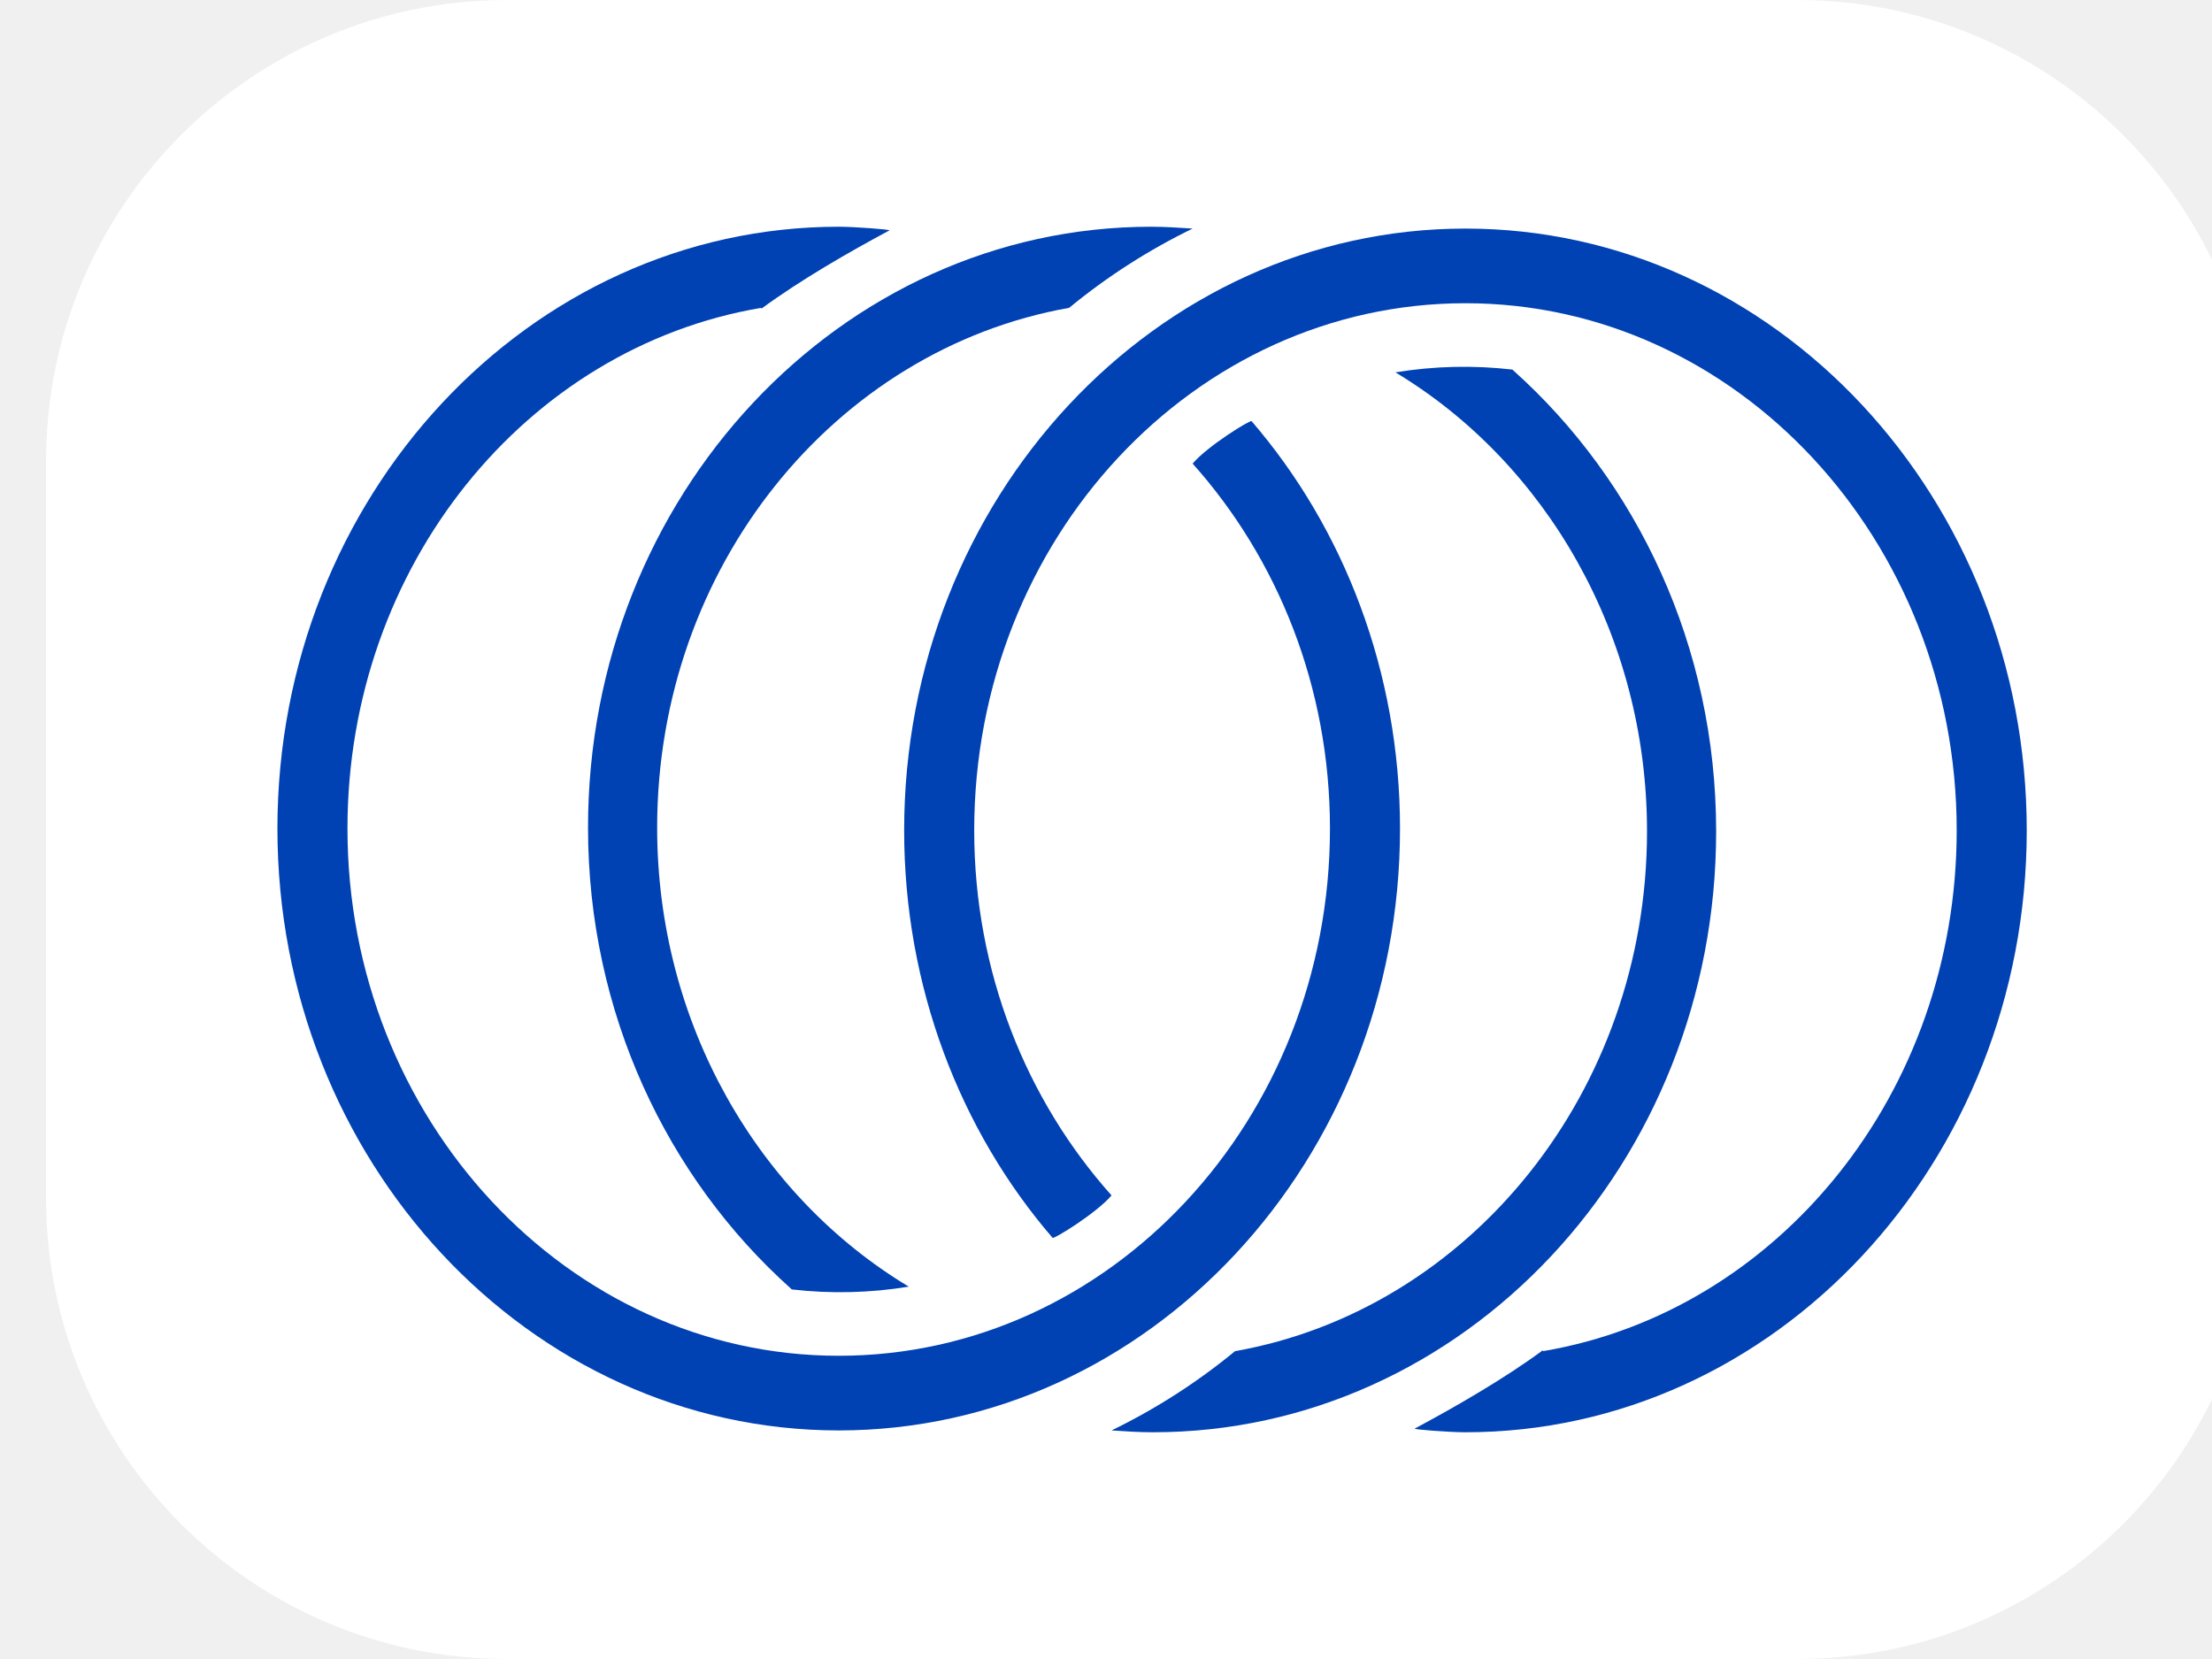
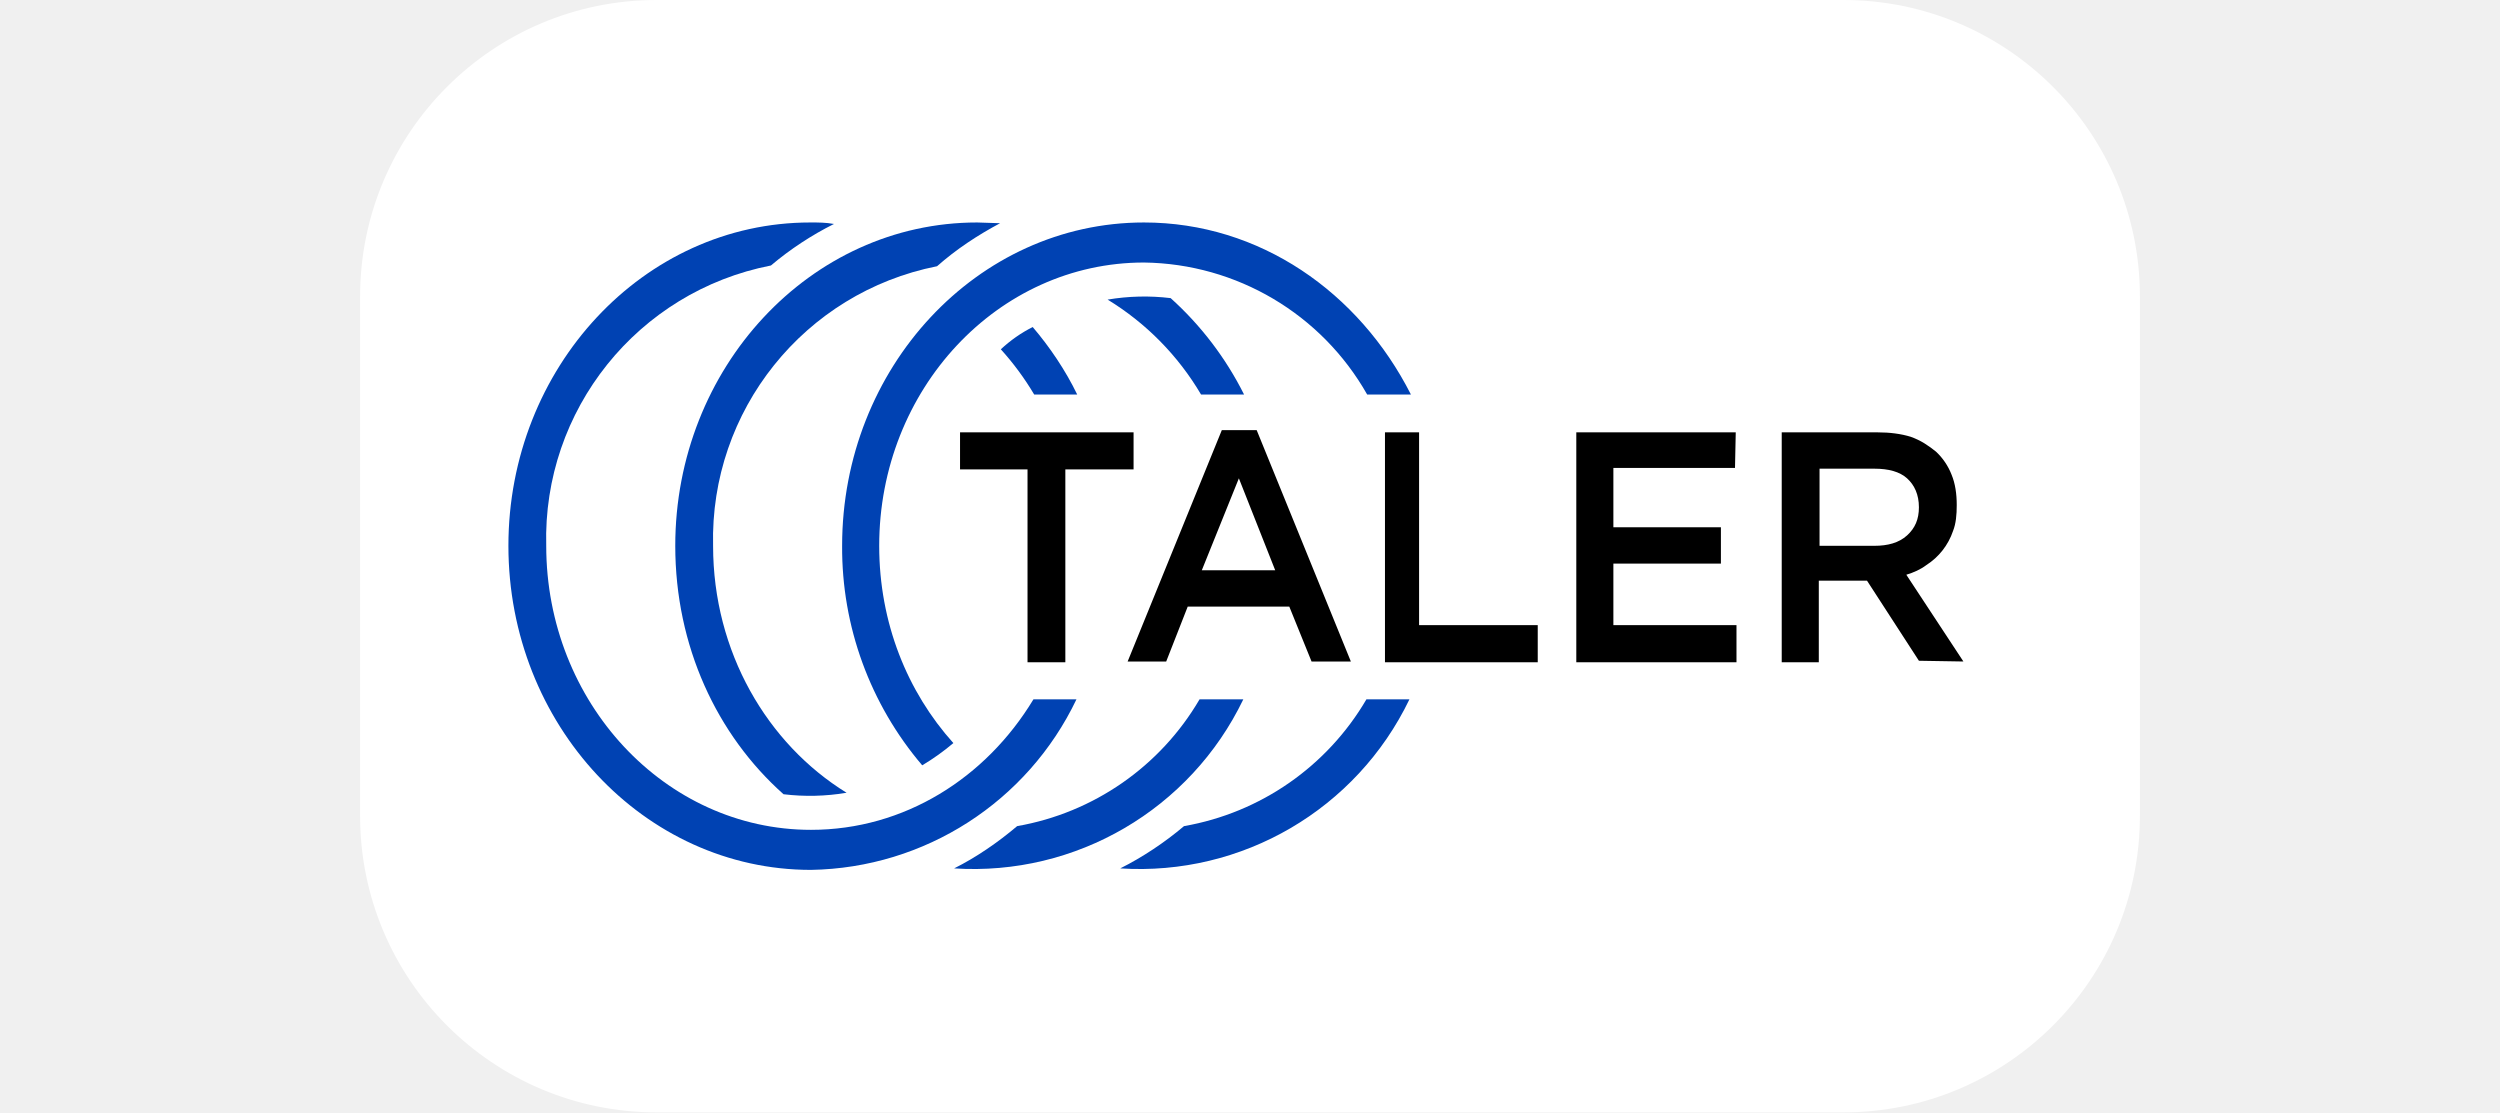
- <svg xmlns="http://www.w3.org/2000/svg" viewBox="-20 20 240 180">
-   <rect x="-15" y="20" width="240" height="180" rx="50" ry="50" fill="white" />
-   <g id="aa" style="fill:#0042b3;fill-rule:evenodd">
-     <path d="M62.6 53.4 c-25.5 4.3-44.9 28-44.9 56.5 0 31.5 23.9 57.2 53.3 57.2 s53.3-25.6 53.3-57.2 c0-15.4-5.7-29.3-14.9-39.6 c1.6-1.9 6.3-4.8 6.4-4.6 10 11.6 16.1 27.2 16.1 44.2 0 36-27.3 65.3-60.9 65.3-33.6 0-60.9-29.3-60.9-65.3 s27.3-65.3 60.9-65.3 c1.7 0 5.7.3 5.5.4-4.3 2.3-9.7 5.4-13.9 8.5" />
-     <path d="M65.8 159.8 c-13.4-12-22-29.9-22-50 0-36 27.4-65.2 61.1-65.2 1.5 0 3 .1 4.5.2 a67.6 67.6 0 0 0-13.4 8.6 c-25.4 4.5-44.7 28.1-44.7 56.4 0 21.3 11 40 27.3 49.8 a45.9 45.9 0 0 1-12.7.3z" />
+ <svg xmlns="http://www.w3.org/2000/svg" width="196.2" height="87.3" viewBox="-25 -30 250 150">
+   <rect x="-20" y="-30" width="240" height="150" rx="40" ry="40" fill="white" />
+   <g fill="#0042b3" fill-rule="evenodd" stroke-width="0.3" id="g3" transform="translate(-1,-1.1)">
+     <path d="m 86.7,1.1 c 15.6,0 29,9.4 36,23.2 h -5.9 A 35.1,35.1 0 0 0 86.7,6.5 C 67,6.5 51,23.6 51,44.7 c 0,10.4 3.8,19.7 10,26.6 a 31.4,31.4 0 0 1 -4.2,3 A 45.2,45.2 0 0 1 46,44.7 C 46,20.7 64.2,1.1 86.7,1.1 Z m 35.8,64.3 a 40.4,40.4 0 0 1 -39,22.8 c 3,-1.5 6,-3.5 8.6,-5.7 a 35.6,35.6 0 0 0 24.6,-17.1 z" id="path1" />
+     <path d="m 64.2,1.1 3.1,0.1 C 64.3,2.8 61.4,4.7 58.8,7 A 37.5,37.5 0 0 0 28.6,44.7 c 0,14.3 7.3,26.7 18,33.3 a 29.6,29.6 0 0 1 -8.5,0.2 c -9,-8 -14.6,-20 -14.6,-33.5 0,-24 18.2,-43.6 40.7,-43.6 z m 5.4,81.4 A 35.6,35.6 0 0 0 94.2,65.4 h 5.9 a 40.4,40.4 0 0 1 -39,22.8 c 3,-1.5 5.9,-3.5 8.5,-5.7 z M 94.4,24.3 A 37,37 0 0 0 81.8,11.5 29.6,29.6 0 0 1 90.3,11.3 c 4,3.6 7.4,8 9.9,13 z" id="path2" />
+     <path d="m 41.8,1.1 c 1,0 2,0 3.1,0.2 -3,1.5 -5.9,3.4 -8.5,5.6 A 37.5,37.5 0 0 0 6.1,44.7 c 0,21.1 16,38.3 35.7,38.3 12.6,0 23.6,-7 30,-17.6 h 5.8 a 40.4,40.4 0 0 1 -35.8,23 C 19.3,88.4 1,68.8 1,44.7 1,20.7 19.2,1.1 41.7,1.1 Z m 30.1,23.2 a 38.1,38.1 0 0 0 -4.5,-6.1 c 1.3,-1.2 2.7,-2.2 4.3,-3 2.3,2.7 4.4,5.8 6,9.1 z" id="path3" />
  </g>
-   <use transform="translate(210,220) rotate(180)" href="#aa" />
+   <path d="m 75.1,33.3 h 9.2 v -5 H 60.9 v 5 H 70 v 26 h 5.1 z m 16.5,18.5 h 13.7 l 3,7.4 h 5.3 L 100.9,28 H 96.2 L 83.5,59.2 h 5.2 z m 11.8,-4.9 h -9.9 l 5,-12.4 z m 19.4,-18.6 h -4.6 v 31 h 20.6 v -5 h -16 z m 42.7,0 H 144 v 31 h 21.6 v -5 H 149 V 46 h 14.5 V 41.1 H 149 v -8 h 16.4 z m 24.7,10.1 c 0,1.6 -0.5,2.8 -1.6,3.8 -1.1,1 -2.6,1.4 -4.4,1.4 h -7.4 V 33.2 h 7.4 c 1.9,0 3.4,0.4 4.4,1.3 1,0.9 1.6,2.2 1.6,3.9 z m 6,20.8 -7.7,-11.7 c 1,-0.3 1.9,-0.7 2.7,-1.3 a 8.8,8.8 0 0 0 3.6,-4.6 c 0.4,-1 0.5,-2.2 0.5,-3.5 0,-1.5 -0.2,-2.9 -0.7,-4.1 a 8.4,8.4 0 0 0 -2.1,-3.1 c -1,-0.8 -2,-1.5 -3.4,-2 -1.3,-0.4 -2.8,-0.6 -4.5,-0.6 h -12.9 v 31 h 5 v -11 h 6.5 l 7,10.8 z" id="path4" />
</svg>
